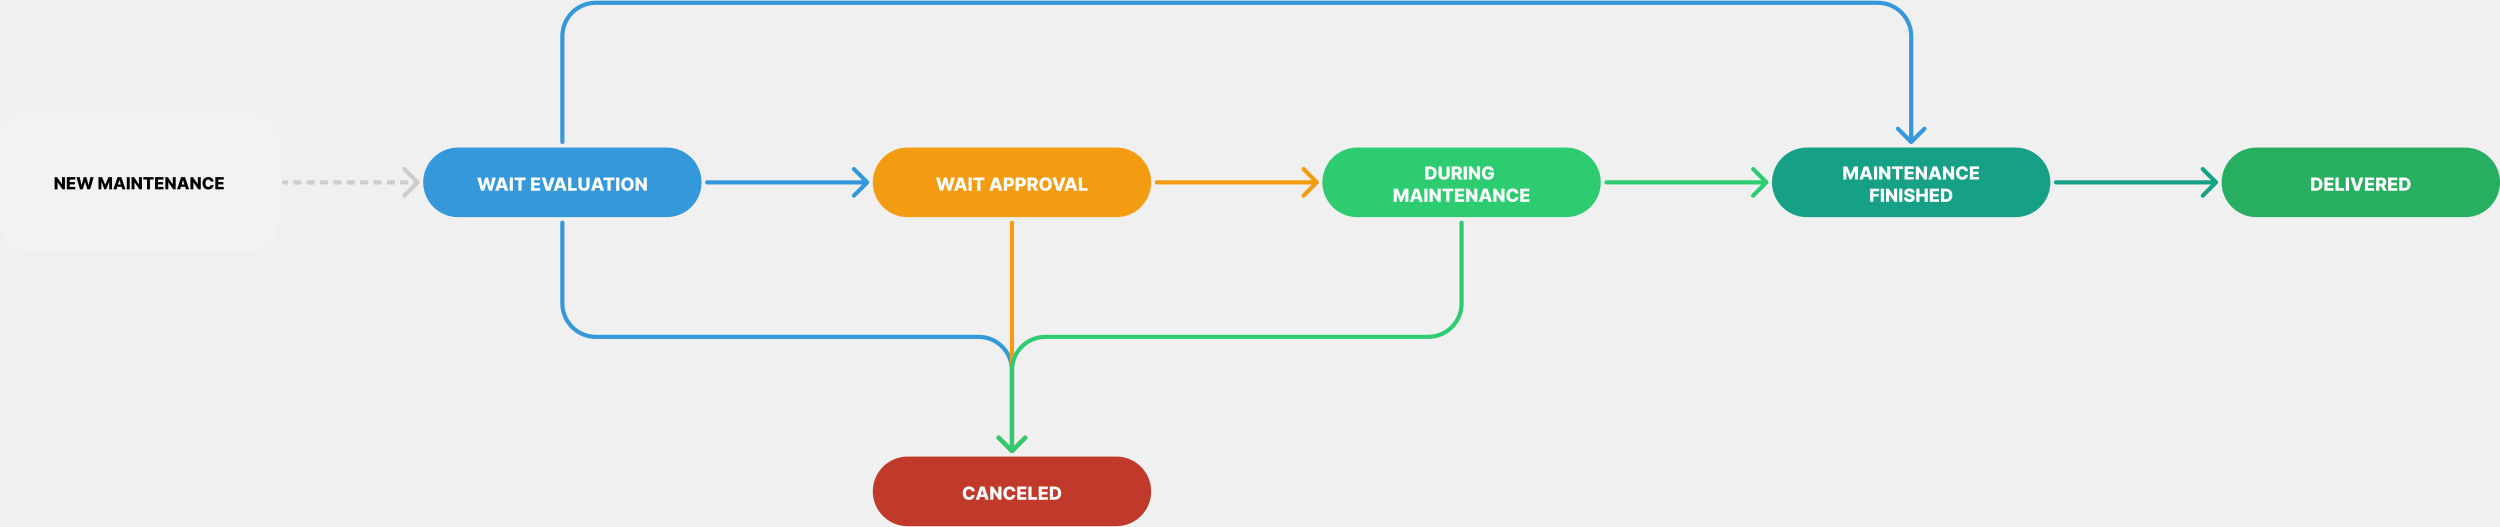
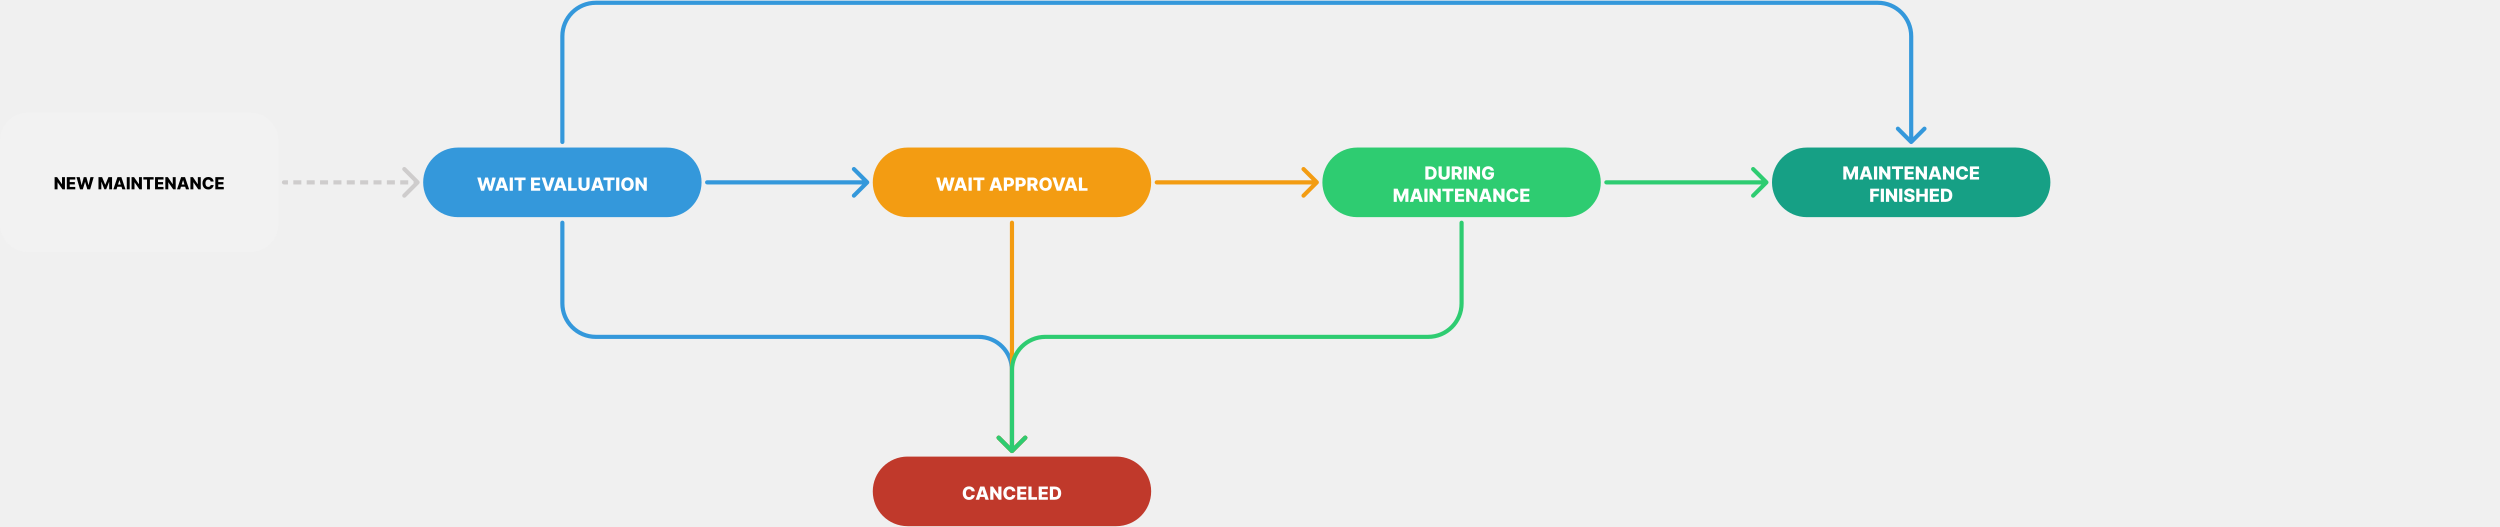
<svg xmlns="http://www.w3.org/2000/svg" width="1796" height="378" viewBox="0 0 1796 378" fill="none">
  <rect x="304" y="106" width="200" height="50" rx="25" fill="#3498DB" />
  <path d="M345.6 137L342.849 127.545H345.374L346.801 133.741H346.879L348.509 127.545H350.568L352.197 133.755H352.276L353.707 127.545H356.228L353.481 137H351.279L349.575 131.266H349.501L347.798 137H345.6ZM358.188 137H355.732L358.922 127.545H361.965L365.155 137H362.699L360.478 129.928H360.404L358.188 137ZM357.861 133.279H362.994V135.015H357.861V133.279ZM368.458 127.545V137H366.173V127.545H368.458ZM369.583 129.401V127.545H377.574V129.401H374.707V137H372.454V129.401H369.583ZM381.483 137V127.545H388.075V129.401H383.768V131.34H387.738V133.201H383.768V135.144H388.075V137H381.483ZM391.653 127.545L393.768 134.47H393.846L395.96 127.545H398.518L395.328 137H392.286L389.096 127.545H391.653ZM400.172 137H397.716L400.906 127.545H403.948L407.138 137H404.682L402.462 129.928H402.388L400.172 137ZM399.844 133.279H404.978V135.015H399.844V133.279ZM408.156 137V127.545H410.441V135.144H414.374V137H408.156ZM421.277 127.545H423.558V133.644C423.558 134.349 423.39 134.963 423.055 135.486C422.719 136.006 422.251 136.409 421.651 136.695C421.051 136.978 420.354 137.12 419.56 137.12C418.757 137.12 418.055 136.978 417.455 136.695C416.855 136.409 416.388 136.006 416.056 135.486C415.724 134.963 415.557 134.349 415.557 133.644V127.545H417.843V133.445C417.843 133.772 417.913 134.062 418.055 134.318C418.2 134.573 418.401 134.773 418.66 134.918C418.918 135.063 419.218 135.135 419.56 135.135C419.901 135.135 420.2 135.063 420.455 134.918C420.714 134.773 420.916 134.573 421.06 134.318C421.205 134.062 421.277 133.772 421.277 133.445V127.545ZM427.035 137H424.579L427.769 127.545H430.811L434.001 137H431.545L429.325 129.928H429.251L427.035 137ZM426.707 133.279H431.841V135.015H426.707V133.279ZM433.529 129.401V127.545H441.52V129.401H438.654V137H436.401V129.401H433.529ZM444.922 127.545V137H442.636V127.545H444.922ZM455.28 132.273C455.28 133.313 455.08 134.195 454.68 134.918C454.28 135.641 453.738 136.191 453.055 136.566C452.375 136.942 451.611 137.129 450.765 137.129C449.915 137.129 449.151 136.94 448.471 136.561C447.79 136.183 447.25 135.634 446.85 134.913C446.453 134.19 446.255 133.31 446.255 132.273C446.255 131.232 446.453 130.351 446.85 129.627C447.25 128.904 447.79 128.355 448.471 127.979C449.151 127.604 449.915 127.416 450.765 127.416C451.611 127.416 452.375 127.604 453.055 127.979C453.738 128.355 454.28 128.904 454.68 129.627C455.08 130.351 455.28 131.232 455.28 132.273ZM452.944 132.273C452.944 131.657 452.856 131.137 452.681 130.712C452.508 130.288 452.259 129.966 451.933 129.748C451.61 129.529 451.22 129.42 450.765 129.42C450.313 129.42 449.923 129.529 449.597 129.748C449.271 129.966 449.02 130.288 448.844 130.712C448.672 131.137 448.586 131.657 448.586 132.273C448.586 132.888 448.672 133.408 448.844 133.833C449.02 134.258 449.271 134.579 449.597 134.798C449.923 135.016 450.313 135.126 450.765 135.126C451.22 135.126 451.61 135.016 451.933 134.798C452.259 134.579 452.508 134.258 452.681 133.833C452.856 133.408 452.944 132.888 452.944 132.273ZM464.661 127.545V137H462.722L458.959 131.543H458.899V137H456.614V127.545H458.581L462.301 132.993H462.38V127.545H464.661Z" fill="white" />
  <rect x="627" y="106" width="200" height="50" rx="25" fill="#F39C12" />
  <path d="M675.234 137L672.482 127.545H675.008L676.434 133.741H676.512L678.142 127.545H680.201L681.831 133.755H681.909L683.34 127.545H685.861L683.114 137H680.912L679.208 131.266H679.135L677.431 137H675.234ZM687.822 137H685.366L688.556 127.545H691.598L694.788 137H692.332L690.111 129.928H690.038L687.822 137ZM687.494 133.279H692.627V135.015H687.494V133.279ZM698.091 127.545V137H695.806V127.545H698.091ZM699.216 129.401V127.545H707.207V129.401H704.341V137H702.088V129.401H699.216ZM713.162 137H710.706L713.896 127.545H716.938L720.128 137H717.672L715.451 129.928H715.377L713.162 137ZM712.834 133.279H717.967V135.015H712.834V133.279ZM721.146 137V127.545H725.051C725.759 127.545 726.37 127.684 726.884 127.961C727.401 128.235 727.8 128.618 728.08 129.11C728.36 129.6 728.5 130.169 728.5 130.819C728.5 131.471 728.357 132.042 728.07 132.531C727.787 133.018 727.383 133.395 726.856 133.662C726.33 133.93 725.705 134.064 724.982 134.064H722.572V132.263H724.557C724.902 132.263 725.19 132.203 725.421 132.083C725.654 131.963 725.831 131.796 725.951 131.58C726.072 131.362 726.132 131.108 726.132 130.819C726.132 130.526 726.072 130.274 725.951 130.061C725.831 129.846 725.654 129.68 725.421 129.563C725.187 129.446 724.899 129.387 724.557 129.387H723.431V137H721.146ZM729.626 137V127.545H733.532C734.24 127.545 734.851 127.684 735.364 127.961C735.882 128.235 736.28 128.618 736.56 129.11C736.84 129.6 736.98 130.169 736.98 130.819C736.98 131.471 736.837 132.042 736.551 132.531C736.268 133.018 735.863 133.395 735.337 133.662C734.811 133.93 734.186 134.064 733.462 134.064H731.053V132.263H733.038C733.382 132.263 733.67 132.203 733.901 132.083C734.135 131.963 734.312 131.796 734.432 131.58C734.552 131.362 734.612 131.108 734.612 130.819C734.612 130.526 734.552 130.274 734.432 130.061C734.312 129.846 734.135 129.68 733.901 129.563C733.667 129.446 733.379 129.387 733.038 129.387H731.911V137H729.626ZM738.107 137V127.545H742.012C742.72 127.545 743.331 127.673 743.845 127.929C744.362 128.181 744.761 128.544 745.041 129.018C745.321 129.489 745.461 130.048 745.461 130.694C745.461 131.349 745.318 131.906 745.031 132.365C744.745 132.821 744.339 133.168 743.813 133.408C743.286 133.645 742.663 133.764 741.943 133.764H739.473V131.963H741.518C741.863 131.963 742.151 131.919 742.382 131.83C742.615 131.737 742.792 131.599 742.912 131.414C743.032 131.226 743.092 130.986 743.092 130.694C743.092 130.402 743.032 130.16 742.912 129.969C742.792 129.775 742.615 129.631 742.382 129.535C742.148 129.437 741.86 129.387 741.518 129.387H740.392V137H738.107ZM743.429 132.679L745.784 137H743.291L740.983 132.679H743.429ZM755.638 132.273C755.638 133.313 755.438 134.195 755.038 134.918C754.638 135.641 754.096 136.191 753.413 136.566C752.732 136.942 751.969 137.129 751.123 137.129C750.273 137.129 749.509 136.94 748.828 136.561C748.148 136.183 747.608 135.634 747.208 134.913C746.811 134.19 746.613 133.31 746.613 132.273C746.613 131.232 746.811 130.351 747.208 129.627C747.608 128.904 748.148 128.355 748.828 127.979C749.509 127.604 750.273 127.416 751.123 127.416C751.969 127.416 752.732 127.604 753.413 127.979C754.096 128.355 754.638 128.904 755.038 129.627C755.438 130.351 755.638 131.232 755.638 132.273ZM753.302 132.273C753.302 131.657 753.214 131.137 753.039 130.712C752.866 130.288 752.617 129.966 752.291 129.748C751.968 129.529 751.578 129.42 751.123 129.42C750.67 129.42 750.281 129.529 749.955 129.748C749.629 129.966 749.378 130.288 749.202 130.712C749.03 131.137 748.944 131.657 748.944 132.273C748.944 132.888 749.03 133.408 749.202 133.833C749.378 134.258 749.629 134.579 749.955 134.798C750.281 135.016 750.67 135.126 751.123 135.126C751.578 135.126 751.968 135.016 752.291 134.798C752.617 134.579 752.866 134.258 753.039 133.833C753.214 133.408 753.302 132.888 753.302 132.273ZM758.56 127.545L760.674 134.47H760.753L762.867 127.545H765.425L762.235 137H759.192L756.002 127.545H758.56ZM767.079 137H764.623L767.813 127.545H770.855L774.045 137H771.589L769.368 129.928H769.294L767.079 137ZM766.751 133.279H771.884V135.015H766.751V133.279ZM775.063 137V127.545H777.348V135.144H781.281V137H775.063Z" fill="white" />
  <rect x="950" y="106" width="200" height="50" rx="25" fill="#2ECC71" />
  <path d="M1027.46 129H1023.97V119.545H1027.46C1028.42 119.545 1029.25 119.735 1029.94 120.113C1030.64 120.489 1031.18 121.03 1031.56 121.738C1031.94 122.443 1032.13 123.286 1032.13 124.268C1032.13 125.253 1031.94 126.099 1031.56 126.807C1031.19 127.515 1030.65 128.058 1029.95 128.437C1029.25 128.812 1028.42 129 1027.46 129ZM1026.25 127.052H1027.37C1027.9 127.052 1028.35 126.963 1028.72 126.784C1029.09 126.603 1029.36 126.309 1029.55 125.902C1029.74 125.493 1029.84 124.948 1029.84 124.268C1029.84 123.588 1029.74 123.046 1029.55 122.643C1029.36 122.237 1029.08 121.944 1028.71 121.766C1028.34 121.584 1027.88 121.494 1027.34 121.494H1026.25V127.052ZM1039.18 119.545H1041.46V125.644C1041.46 126.349 1041.3 126.963 1040.96 127.486C1040.62 128.006 1040.16 128.409 1039.56 128.695C1038.96 128.978 1038.26 129.12 1037.47 129.12C1036.66 129.12 1035.96 128.978 1035.36 128.695C1034.76 128.409 1034.29 128.006 1033.96 127.486C1033.63 126.963 1033.46 126.349 1033.46 125.644V119.545H1035.75V125.445C1035.75 125.772 1035.82 126.062 1035.96 126.318C1036.1 126.573 1036.31 126.773 1036.56 126.918C1036.82 127.063 1037.12 127.135 1037.47 127.135C1037.81 127.135 1038.11 127.063 1038.36 126.918C1038.62 126.773 1038.82 126.573 1038.97 126.318C1039.11 126.062 1039.18 125.772 1039.18 125.445V119.545ZM1042.9 129V119.545H1046.8C1047.51 119.545 1048.12 119.673 1048.63 119.929C1049.15 120.181 1049.55 120.544 1049.83 121.018C1050.11 121.489 1050.25 122.048 1050.25 122.694C1050.25 123.349 1050.11 123.906 1049.82 124.365C1049.53 124.821 1049.13 125.168 1048.6 125.408C1048.07 125.645 1047.45 125.764 1046.73 125.764H1044.26V123.963H1046.31C1046.65 123.963 1046.94 123.919 1047.17 123.83C1047.4 123.737 1047.58 123.599 1047.7 123.414C1047.82 123.226 1047.88 122.986 1047.88 122.694C1047.88 122.402 1047.82 122.16 1047.7 121.969C1047.58 121.775 1047.4 121.631 1047.17 121.535C1046.94 121.437 1046.65 121.387 1046.31 121.387H1045.18V129H1042.9ZM1048.22 124.679L1050.57 129H1048.08L1045.77 124.679H1048.22ZM1053.79 119.545V129H1051.5V119.545H1053.79ZM1063.27 119.545V129H1061.33L1057.57 123.543H1057.51V129H1055.22V119.545H1057.19L1060.91 124.993H1060.99V119.545H1063.27ZM1070.91 122.634C1070.86 122.44 1070.78 122.269 1070.68 122.121C1070.58 121.971 1070.45 121.843 1070.31 121.738C1070.16 121.634 1069.99 121.555 1069.8 121.503C1069.61 121.447 1069.4 121.42 1069.17 121.42C1068.71 121.42 1068.31 121.531 1067.98 121.752C1067.65 121.974 1067.39 122.297 1067.21 122.722C1067.03 123.143 1066.94 123.656 1066.94 124.259C1066.94 124.865 1067.02 125.382 1067.2 125.81C1067.37 126.238 1067.63 126.564 1067.96 126.789C1068.29 127.013 1068.7 127.126 1069.17 127.126C1069.59 127.126 1069.94 127.058 1070.23 126.923C1070.52 126.784 1070.75 126.589 1070.9 126.336C1071.05 126.084 1071.12 125.787 1071.12 125.445L1071.55 125.496H1069.25V123.83H1073.32V125.081C1073.32 125.927 1073.14 126.652 1072.78 127.255C1072.43 127.858 1071.94 128.321 1071.31 128.645C1070.68 128.968 1069.96 129.129 1069.15 129.129C1068.25 129.129 1067.46 128.934 1066.77 128.543C1066.09 128.152 1065.56 127.595 1065.18 126.872C1064.8 126.145 1064.6 125.284 1064.6 124.287C1064.6 123.511 1064.72 122.823 1064.95 122.223C1065.18 121.62 1065.5 121.109 1065.92 120.69C1066.33 120.272 1066.81 119.955 1067.36 119.739C1067.9 119.524 1068.49 119.416 1069.12 119.416C1069.67 119.416 1070.18 119.495 1070.65 119.652C1071.13 119.809 1071.54 120.03 1071.91 120.316C1072.27 120.603 1072.57 120.943 1072.8 121.337C1073.03 121.731 1073.17 122.163 1073.22 122.634H1070.91ZM1001.24 135.545H1004.07L1006.47 141.399H1006.58L1008.98 135.545H1011.81V145H1009.58V139.192H1009.5L1007.23 144.94H1005.81L1003.54 139.16H1003.46V145H1001.24V135.545ZM1015.28 145H1012.82L1016.01 135.545H1019.05L1022.24 145H1019.79L1017.57 137.928H1017.49L1015.28 145ZM1014.95 141.279H1020.08V143.015H1014.95V141.279ZM1025.55 135.545V145H1023.26V135.545H1025.55ZM1035.03 135.545V145H1033.09L1029.33 139.543H1029.27V145H1026.98V135.545H1028.95L1032.67 140.993H1032.75V135.545H1035.03ZM1036.16 137.401V135.545H1044.15V137.401H1041.28V145H1039.03V137.401H1036.16ZM1045.26 145V135.545H1051.86V137.401H1047.55V139.34H1051.52V141.201H1047.55V143.144H1051.86V145H1045.26ZM1061.33 135.545V145H1059.39L1055.63 139.543H1055.57V145H1053.29V135.545H1055.25L1058.97 140.993H1059.05V135.545H1061.33ZM1064.81 145H1062.36L1065.55 135.545H1068.59L1071.78 145H1069.33L1067.1 137.928H1067.03L1064.81 145ZM1064.49 141.279H1069.62V143.015H1064.49V141.279ZM1080.85 135.545V145H1078.91L1075.14 139.543H1075.08V145H1072.8V135.545H1074.77L1078.49 140.993H1078.57V135.545H1080.85ZM1090.86 138.971H1088.56C1088.53 138.734 1088.46 138.52 1088.37 138.329C1088.27 138.138 1088.15 137.975 1087.99 137.84C1087.83 137.704 1087.65 137.601 1087.43 137.531C1087.22 137.457 1086.98 137.42 1086.72 137.42C1086.26 137.42 1085.87 137.532 1085.54 137.757C1085.21 137.981 1084.95 138.306 1084.78 138.731C1084.6 139.156 1084.51 139.67 1084.51 140.273C1084.51 140.901 1084.6 141.427 1084.78 141.852C1084.96 142.273 1085.22 142.592 1085.54 142.807C1085.87 143.02 1086.26 143.126 1086.71 143.126C1086.96 143.126 1087.19 143.093 1087.4 143.029C1087.61 142.964 1087.79 142.87 1087.95 142.747C1088.11 142.621 1088.24 142.469 1088.34 142.29C1088.44 142.109 1088.52 141.904 1088.56 141.676L1090.86 141.69C1090.82 142.109 1090.7 142.521 1090.5 142.927C1090.3 143.333 1090.02 143.704 1089.67 144.04C1089.32 144.372 1088.89 144.637 1088.39 144.834C1087.89 145.031 1087.31 145.129 1086.66 145.129C1085.81 145.129 1085.04 144.942 1084.36 144.566C1083.69 144.187 1083.16 143.637 1082.77 142.913C1082.38 142.19 1082.18 141.31 1082.18 140.273C1082.18 139.232 1082.38 138.351 1082.78 137.627C1083.17 136.904 1083.71 136.355 1084.39 135.979C1085.06 135.604 1085.82 135.416 1086.66 135.416C1087.24 135.416 1087.77 135.496 1088.25 135.656C1088.74 135.813 1089.17 136.044 1089.53 136.349C1089.9 136.65 1090.2 137.021 1090.44 137.461C1090.67 137.901 1090.81 138.405 1090.86 138.971ZM1092.17 145V135.545H1098.76V137.401H1094.46V139.34H1098.43V141.201H1094.46V143.144H1098.76V145H1092.17Z" fill="white" />
  <rect x="1273" y="106" width="200" height="50" rx="25" fill="#16A085" />
  <path d="M1324.24 119.545H1327.07L1329.47 125.399H1329.58L1331.98 119.545H1334.81V129H1332.58V123.192H1332.5L1330.23 128.94H1328.81L1326.54 123.16H1326.46V129H1324.24V119.545ZM1338.28 129H1335.82L1339.01 119.545H1342.05L1345.24 129H1342.79L1340.57 121.928H1340.49L1338.28 129ZM1337.95 125.279H1343.08V127.015H1337.95V125.279ZM1348.55 119.545V129H1346.26V119.545H1348.55ZM1358.03 119.545V129H1356.09L1352.33 123.543H1352.27V129H1349.98V119.545H1351.95L1355.67 124.993H1355.75V119.545H1358.03ZM1359.16 121.401V119.545H1367.15V121.401H1364.28V129H1362.03V121.401H1359.16ZM1368.26 129V119.545H1374.86V121.401H1370.55V123.34H1374.52V125.201H1370.55V127.144H1374.86V129H1368.26ZM1384.33 119.545V129H1382.39L1378.63 123.543H1378.57V129H1376.29V119.545H1378.25L1381.97 124.993H1382.05V119.545H1384.33ZM1387.81 129H1385.36L1388.55 119.545H1391.59L1394.78 129H1392.33L1390.1 121.928H1390.03L1387.81 129ZM1387.49 125.279H1392.62V127.015H1387.49V125.279ZM1403.85 119.545V129H1401.91L1398.14 123.543H1398.08V129H1395.8V119.545H1397.77L1401.49 124.993H1401.57V119.545H1403.85ZM1413.86 122.971H1411.56C1411.53 122.734 1411.46 122.52 1411.37 122.329C1411.27 122.138 1411.15 121.975 1410.99 121.84C1410.83 121.704 1410.65 121.601 1410.43 121.531C1410.22 121.457 1409.98 121.42 1409.72 121.42C1409.26 121.42 1408.87 121.532 1408.54 121.757C1408.21 121.981 1407.95 122.306 1407.78 122.731C1407.6 123.156 1407.51 123.67 1407.51 124.273C1407.51 124.901 1407.6 125.427 1407.78 125.852C1407.96 126.273 1408.22 126.592 1408.54 126.807C1408.87 127.02 1409.26 127.126 1409.71 127.126C1409.96 127.126 1410.19 127.093 1410.4 127.029C1410.61 126.964 1410.79 126.87 1410.95 126.747C1411.11 126.621 1411.24 126.469 1411.34 126.29C1411.44 126.109 1411.52 125.904 1411.56 125.676L1413.86 125.69C1413.82 126.109 1413.7 126.521 1413.5 126.927C1413.3 127.333 1413.02 127.704 1412.67 128.04C1412.32 128.372 1411.89 128.637 1411.39 128.834C1410.89 129.031 1410.31 129.129 1409.66 129.129C1408.81 129.129 1408.04 128.942 1407.36 128.566C1406.69 128.187 1406.16 127.637 1405.77 126.913C1405.38 126.19 1405.18 125.31 1405.18 124.273C1405.18 123.232 1405.38 122.351 1405.78 121.627C1406.17 120.904 1406.71 120.355 1407.39 119.979C1408.06 119.604 1408.82 119.416 1409.66 119.416C1410.24 119.416 1410.77 119.496 1411.25 119.656C1411.74 119.813 1412.17 120.044 1412.53 120.349C1412.9 120.65 1413.2 121.021 1413.44 121.461C1413.67 121.901 1413.81 122.405 1413.86 122.971ZM1415.17 129V119.545H1421.76V121.401H1417.46V123.34H1421.43V125.201H1417.46V127.144H1421.76V129H1415.17ZM1343.54 145V135.545H1349.99V137.401H1345.82V139.34H1349.58V141.201H1345.82V145H1343.54ZM1353.43 135.545V145H1351.14V135.545H1353.43ZM1362.91 135.545V145H1360.97L1357.21 139.543H1357.15V145H1354.86V135.545H1356.83L1360.55 140.993H1360.63V135.545H1362.91ZM1366.63 135.545V145H1364.35V135.545H1366.63ZM1373.18 138.38C1373.15 138.041 1373.01 137.778 1372.77 137.591C1372.53 137.4 1372.18 137.304 1371.74 137.304C1371.44 137.304 1371.19 137.343 1371 137.42C1370.8 137.497 1370.65 137.603 1370.55 137.738C1370.46 137.871 1370.41 138.023 1370.4 138.195C1370.4 138.337 1370.42 138.462 1370.49 138.569C1370.55 138.677 1370.64 138.772 1370.76 138.855C1370.89 138.935 1371.03 139.006 1371.21 139.068C1371.38 139.129 1371.57 139.183 1371.79 139.229L1372.6 139.414C1373.07 139.516 1373.48 139.651 1373.84 139.82C1374.2 139.99 1374.5 140.191 1374.74 140.425C1374.99 140.659 1375.17 140.928 1375.3 141.233C1375.43 141.538 1375.49 141.879 1375.49 142.258C1375.49 142.855 1375.34 143.367 1375.04 143.795C1374.74 144.223 1374.31 144.551 1373.75 144.778C1373.2 145.006 1372.52 145.12 1371.74 145.12C1370.95 145.12 1370.26 145.002 1369.67 144.765C1369.08 144.528 1368.62 144.167 1368.3 143.684C1367.97 143.201 1367.8 142.59 1367.79 141.852H1369.98C1370 142.156 1370.08 142.41 1370.23 142.613C1370.37 142.816 1370.57 142.97 1370.82 143.075C1371.08 143.18 1371.37 143.232 1371.71 143.232C1372.02 143.232 1372.28 143.19 1372.49 143.107C1372.71 143.024 1372.88 142.909 1373 142.761C1373.11 142.613 1373.17 142.444 1373.18 142.253C1373.17 142.075 1373.12 141.922 1373.01 141.796C1372.9 141.667 1372.74 141.556 1372.51 141.464C1372.29 141.368 1372.01 141.281 1371.66 141.201L1370.67 140.97C1369.86 140.782 1369.21 140.479 1368.74 140.06C1368.27 139.639 1368.04 139.069 1368.04 138.352C1368.04 137.768 1368.19 137.255 1368.51 136.815C1368.83 136.375 1369.26 136.032 1369.83 135.786C1370.39 135.539 1371.02 135.416 1371.74 135.416C1372.47 135.416 1373.11 135.541 1373.65 135.79C1374.19 136.036 1374.61 136.383 1374.91 136.829C1375.21 137.275 1375.36 137.792 1375.36 138.38H1373.18ZM1376.65 145V135.545H1378.93V139.34H1382.66V135.545H1384.94V145H1382.66V141.201H1378.93V145H1376.65ZM1386.37 145V135.545H1392.97V137.401H1388.66V139.34H1392.63V141.201H1388.66V143.144H1392.97V145H1386.37ZM1397.89 145H1394.4V135.545H1397.89C1398.85 135.545 1399.68 135.735 1400.37 136.113C1401.07 136.489 1401.61 137.03 1401.99 137.738C1402.37 138.443 1402.56 139.286 1402.56 140.268C1402.56 141.253 1402.37 142.099 1401.99 142.807C1401.61 143.515 1401.08 144.058 1400.38 144.437C1399.68 144.812 1398.85 145 1397.89 145ZM1396.68 143.052H1397.8C1398.33 143.052 1398.78 142.963 1399.15 142.784C1399.52 142.603 1399.79 142.309 1399.98 141.902C1400.17 141.493 1400.27 140.948 1400.27 140.268C1400.27 139.588 1400.17 139.046 1399.98 138.643C1399.79 138.237 1399.51 137.944 1399.14 137.766C1398.77 137.584 1398.31 137.494 1397.77 137.494H1396.68V143.052Z" fill="white" />
-   <rect x="1596" y="106" width="200" height="50" rx="25" fill="#27AE60" />
-   <path d="M1663.8 137H1660.31V127.545H1663.8C1664.76 127.545 1665.59 127.735 1666.28 128.113C1666.98 128.489 1667.52 129.03 1667.9 129.738C1668.28 130.443 1668.47 131.286 1668.47 132.268C1668.47 133.253 1668.28 134.099 1667.9 134.807C1667.52 135.515 1666.99 136.058 1666.29 136.437C1665.59 136.812 1664.76 137 1663.8 137ZM1662.59 135.052H1663.71C1664.24 135.052 1664.69 134.963 1665.06 134.784C1665.43 134.603 1665.7 134.309 1665.89 133.902C1666.08 133.493 1666.18 132.948 1666.18 132.268C1666.18 131.588 1666.08 131.046 1665.89 130.643C1665.7 130.237 1665.42 129.944 1665.05 129.766C1664.68 129.584 1664.22 129.494 1663.68 129.494H1662.59V135.052ZM1669.8 137V127.545H1676.39V129.401H1672.09V131.34H1676.06V133.201H1672.09V135.144H1676.39V137H1669.8ZM1677.82 137V127.545H1680.11V135.144H1684.04V137H1677.82ZM1687.51 127.545V137H1685.23V127.545H1687.51ZM1691.09 127.545L1693.21 134.47H1693.29L1695.4 127.545H1697.96L1694.77 137H1691.73L1688.54 127.545H1691.09ZM1698.98 137V127.545H1705.57V129.401H1701.26V131.34H1705.23V133.201H1701.26V135.144H1705.57V137H1698.98ZM1707 137V127.545H1710.9C1711.61 127.545 1712.22 127.673 1712.74 127.929C1713.25 128.181 1713.65 128.544 1713.93 129.018C1714.21 129.489 1714.35 130.048 1714.35 130.694C1714.35 131.349 1714.21 131.906 1713.92 132.365C1713.64 132.821 1713.23 133.168 1712.7 133.408C1712.18 133.645 1711.56 133.764 1710.84 133.764H1708.37V131.963H1710.41C1710.76 131.963 1711.04 131.919 1711.27 131.83C1711.51 131.737 1711.68 131.599 1711.8 131.414C1711.92 131.226 1711.98 130.986 1711.98 130.694C1711.98 130.402 1711.92 130.16 1711.8 129.969C1711.68 129.775 1711.51 129.631 1711.27 129.535C1711.04 129.437 1710.75 129.387 1710.41 129.387H1709.28V137H1707ZM1712.32 132.679L1714.68 137H1712.18L1709.87 132.679H1712.32ZM1715.61 137V127.545H1722.2V129.401H1717.89V131.34H1721.86V133.201H1717.89V135.144H1722.2V137H1715.61ZM1727.12 137H1723.63V127.545H1727.12C1728.08 127.545 1728.91 127.735 1729.61 128.113C1730.31 128.489 1730.85 129.03 1731.22 129.738C1731.6 130.443 1731.79 131.286 1731.79 132.268C1731.79 133.253 1731.6 134.099 1731.22 134.807C1730.85 135.515 1730.31 136.058 1729.61 136.437C1728.91 136.812 1728.08 137 1727.12 137ZM1725.91 135.052H1727.04C1727.57 135.052 1728.01 134.963 1728.38 134.784C1728.75 134.603 1729.03 134.309 1729.22 133.902C1729.41 133.493 1729.5 132.948 1729.5 132.268C1729.5 131.588 1729.41 131.046 1729.22 130.643C1729.02 130.237 1728.74 129.944 1728.37 129.766C1728 129.584 1727.55 129.494 1727 129.494H1725.91V135.052Z" fill="white" />
-   <path d="M1477 129.5C1476.17 129.5 1475.5 130.172 1475.5 131C1475.5 131.828 1476.17 132.5 1477 132.5V131V129.5ZM1593.06 132.061C1593.65 131.475 1593.65 130.525 1593.06 129.939L1583.51 120.393C1582.93 119.808 1581.98 119.808 1581.39 120.393C1580.81 120.979 1580.81 121.929 1581.39 122.515L1589.88 131L1581.39 139.485C1580.81 140.071 1580.81 141.021 1581.39 141.607C1581.98 142.192 1582.93 142.192 1583.51 141.607L1593.06 132.061ZM1477 131V132.5H1592V131V129.5H1477V131Z" fill="#16A085" />
  <path d="M1154 129.5C1153.17 129.5 1152.5 130.172 1152.5 131C1152.5 131.828 1153.17 132.5 1154 132.5V131V129.5ZM1270.06 132.061C1270.65 131.475 1270.65 130.525 1270.06 129.939L1260.51 120.393C1259.93 119.808 1258.98 119.808 1258.39 120.393C1257.81 120.979 1257.81 121.929 1258.39 122.515L1266.88 131L1258.39 139.485C1257.81 140.071 1257.81 141.021 1258.39 141.607C1258.98 142.192 1259.93 142.192 1260.51 141.607L1270.06 132.061ZM1154 131V132.5H1269V131V129.5H1154V131Z" fill="#2ECC71" />
  <rect x="627" y="328" width="200" height="50" rx="25" fill="#C0392B" />
  <path d="M700.3 352.971H697.992C697.961 352.734 697.898 352.52 697.803 352.329C697.707 352.138 697.581 351.975 697.424 351.84C697.267 351.704 697.081 351.601 696.865 351.531C696.653 351.457 696.418 351.42 696.159 351.42C695.7 351.42 695.305 351.532 694.973 351.757C694.643 351.981 694.389 352.306 694.211 352.731C694.035 353.156 693.948 353.67 693.948 354.273C693.948 354.901 694.037 355.427 694.216 355.852C694.397 356.273 694.651 356.592 694.977 356.807C695.307 357.02 695.696 357.126 696.145 357.126C696.398 357.126 696.627 357.093 696.833 357.029C697.042 356.964 697.225 356.87 697.382 356.747C697.542 356.621 697.673 356.469 697.775 356.29C697.879 356.109 697.952 355.904 697.992 355.676L700.3 355.69C700.26 356.109 700.138 356.521 699.935 356.927C699.735 357.333 699.46 357.704 699.109 358.04C698.758 358.372 698.33 358.637 697.826 358.834C697.324 359.031 696.748 359.129 696.099 359.129C695.243 359.129 694.477 358.942 693.8 358.566C693.126 358.187 692.594 357.637 692.203 356.913C691.812 356.19 691.616 355.31 691.616 354.273C691.616 353.232 691.815 352.351 692.212 351.627C692.609 350.904 693.146 350.355 693.823 349.979C694.5 349.604 695.259 349.416 696.099 349.416C696.671 349.416 697.201 349.496 697.687 349.656C698.173 349.813 698.601 350.044 698.97 350.349C699.34 350.65 699.64 351.021 699.871 351.461C700.102 351.901 700.245 352.405 700.3 352.971ZM703.412 359H700.956L704.146 349.545H707.188L710.378 359H707.922L705.701 351.928H705.627L703.412 359ZM703.084 355.279H708.217V357.015H703.084V355.279ZM719.442 349.545V359H717.503L713.741 353.543H713.681V359H711.396V349.545H713.362L717.083 354.993H717.162V349.545H719.442ZM729.461 352.971H727.153C727.122 352.734 727.059 352.52 726.964 352.329C726.868 352.138 726.742 351.975 726.585 351.84C726.428 351.704 726.242 351.601 726.027 351.531C725.814 351.457 725.579 351.42 725.32 351.42C724.862 351.42 724.466 351.532 724.134 351.757C723.804 351.981 723.551 352.306 723.372 352.731C723.197 353.156 723.109 353.67 723.109 354.273C723.109 354.901 723.198 355.427 723.377 355.852C723.558 356.273 723.812 356.592 724.138 356.807C724.468 357.02 724.857 357.126 725.306 357.126C725.559 357.126 725.788 357.093 725.994 357.029C726.203 356.964 726.387 356.87 726.544 356.747C726.704 356.621 726.834 356.469 726.936 356.29C727.041 356.109 727.113 355.904 727.153 355.676L729.461 355.69C729.421 356.109 729.3 356.521 729.096 356.927C728.896 357.333 728.621 357.704 728.27 358.04C727.919 358.372 727.491 358.637 726.987 358.834C726.485 359.031 725.91 359.129 725.26 359.129C724.405 359.129 723.638 358.942 722.961 358.566C722.287 358.187 721.755 357.637 721.364 356.913C720.973 356.19 720.778 355.31 720.778 354.273C720.778 353.232 720.976 352.351 721.373 351.627C721.77 350.904 722.307 350.355 722.984 349.979C723.661 349.604 724.42 349.416 725.26 349.416C725.833 349.416 726.362 349.496 726.848 349.656C727.335 349.813 727.762 350.044 728.132 350.349C728.501 350.65 728.801 351.021 729.032 351.461C729.263 351.901 729.406 352.405 729.461 352.971ZM730.769 359V349.545H737.361V351.401H733.054V353.34H737.024V355.201H733.054V357.144H737.361V359H730.769ZM738.792 359V349.545H741.077V357.144H745.011V359H738.792ZM746.194 359V349.545H752.786V351.401H748.479V353.34H752.449V355.201H748.479V357.144H752.786V359H746.194ZM757.712 359H754.217V349.545H757.707C758.67 349.545 759.5 349.735 760.195 350.113C760.894 350.489 761.433 351.03 761.811 351.738C762.19 352.443 762.379 353.286 762.379 354.268C762.379 355.253 762.19 356.099 761.811 356.807C761.436 357.515 760.899 358.058 760.2 358.437C759.501 358.812 758.672 359 757.712 359ZM756.502 357.052H757.624C758.153 357.052 758.601 356.963 758.967 356.784C759.337 356.603 759.615 356.309 759.803 355.902C759.994 355.493 760.089 354.948 760.089 354.268C760.089 353.588 759.994 353.046 759.803 352.643C759.612 352.237 759.331 351.944 758.958 351.766C758.589 351.584 758.133 351.494 757.592 351.494H756.502V357.052Z" fill="white" />
  <path d="M508 129.5C507.172 129.5 506.5 130.172 506.5 131C506.5 131.828 507.172 132.5 508 132.5V131V129.5ZM624.061 132.061C624.646 131.475 624.646 130.525 624.061 129.939L614.515 120.393C613.929 119.808 612.979 119.808 612.393 120.393C611.808 120.979 611.808 121.929 612.393 122.515L620.879 131L612.393 139.485C611.808 140.071 611.808 141.021 612.393 141.607C612.979 142.192 613.929 142.192 614.515 141.607L624.061 132.061ZM508 131V132.5H623V131V129.5H508V131Z" fill="#3498DB" />
  <path d="M402.5 102C402.5 102.828 403.172 103.5 404 103.5C404.828 103.5 405.5 102.828 405.5 102H404H402.5ZM1371.94 103.061C1372.53 103.646 1373.47 103.646 1374.06 103.061L1383.61 93.515C1384.19 92.929 1384.19 91.979 1383.61 91.393C1383.02 90.808 1382.07 90.808 1381.49 91.393L1373 99.879L1364.51 91.393C1363.93 90.808 1362.98 90.808 1362.39 91.393C1361.81 91.979 1361.81 92.929 1362.39 93.515L1371.94 103.061ZM404 102H405.5V26H404H402.5V102H404ZM428 2V3.5H1349V2V0.5H428V2ZM1373 26H1371.5V102H1373H1374.5V26H1373ZM1349 2V3.5C1361.43 3.5 1371.5 13.574 1371.5 26H1373H1374.5C1374.5 11.917 1363.08 0.5 1349 0.5V2ZM404 26H405.5C405.5 13.574 415.574 3.5 428 3.5V2V0.5C413.917 0.5 402.5 11.917 402.5 26H404Z" fill="#3498DB" />
  <path d="M405.5 160C405.5 159.172 404.828 158.5 404 158.5C403.172 158.5 402.5 159.172 402.5 160H404H405.5ZM725.939 325.061C726.525 325.646 727.475 325.646 728.061 325.061L737.607 315.515C738.192 314.929 738.192 313.979 737.607 313.393C737.021 312.808 736.071 312.808 735.485 313.393L727 321.879L718.515 313.393C717.929 312.808 716.979 312.808 716.393 313.393C715.808 313.979 715.808 314.929 716.393 315.515L725.939 325.061ZM404 160H402.5V218H404H405.5V160H404ZM428 242V243.5H703V242V240.5H428V242ZM727 266H725.5V324H727H728.5V266H727ZM703 242V243.5C715.426 243.5 725.5 253.574 725.5 266H727H728.5C728.5 251.917 717.083 240.5 703 240.5V242ZM404 218H402.5C402.5 232.083 413.917 243.5 428 243.5V242V240.5C415.574 240.5 405.5 230.426 405.5 218H404Z" fill="#3498DB" />
  <path d="M728.5 160C728.5 159.172 727.828 158.5 727 158.5C726.172 158.5 725.5 159.172 725.5 160H727H728.5ZM725.939 325.061C726.525 325.646 727.475 325.646 728.061 325.061L737.607 315.515C738.192 314.929 738.192 313.979 737.607 313.393C737.021 312.808 736.071 312.808 735.485 313.393L727 321.879L718.515 313.393C717.929 312.808 716.979 312.808 716.393 313.393C715.808 313.979 715.808 314.929 716.393 315.515L725.939 325.061ZM727 160H725.5V324H727H728.5V160H727Z" fill="#F39C12" />
  <path d="M1051.5 160C1051.5 159.172 1050.83 158.5 1050 158.5C1049.17 158.5 1048.5 159.172 1048.5 160H1050H1051.5ZM725.939 325.061C726.525 325.646 727.475 325.646 728.061 325.061L737.607 315.515C738.192 314.929 738.192 313.979 737.607 313.393C737.021 312.808 736.071 312.808 735.485 313.393L727 321.879L718.515 313.393C717.929 312.808 716.979 312.808 716.393 313.393C715.808 313.979 715.808 314.929 716.393 315.515L725.939 325.061ZM1050 160H1048.5V218H1050H1051.5V160H1050ZM1026 242V240.5H751V242V243.5H1026V242ZM727 266H725.5V324H727H728.5V266H727ZM751 242V240.5C736.917 240.5 725.5 251.917 725.5 266H727H728.5C728.5 253.574 738.574 243.5 751 243.5V242ZM1050 218H1048.5C1048.5 230.426 1038.43 240.5 1026 240.5V242V243.5C1040.08 243.5 1051.5 232.083 1051.5 218H1050Z" fill="#2ECC71" />
  <path d="M831 129.5C830.172 129.5 829.5 130.172 829.5 131C829.5 131.828 830.172 132.5 831 132.5V131V129.5ZM947.061 132.061C947.646 131.475 947.646 130.525 947.061 129.939L937.515 120.393C936.929 119.808 935.979 119.808 935.393 120.393C934.808 120.979 934.808 121.929 935.393 122.515L943.879 131L935.393 139.485C934.808 140.071 934.808 141.021 935.393 141.607C935.979 142.192 936.929 142.192 937.515 141.607L947.061 132.061ZM831 131V132.5H946V131V129.5H831V131Z" fill="#F39C12" />
  <rect y="81" width="200" height="100" rx="20" fill="#F2F2F2" />
  <path d="M46.658 127.273V136H44.869L41.396 130.963H41.34V136H39.231V127.273H41.046L44.481 132.301H44.553V127.273H46.658ZM47.985 136V127.273H54.07V128.986H50.094V130.776H53.759V132.493H50.094V134.287H54.07V136H47.985ZM57.483 136L54.944 127.273H57.275L58.591 132.991H58.664L60.168 127.273H62.069L63.573 133.004H63.645L64.966 127.273H67.293L64.757 136H62.725L61.152 130.707H61.084L59.512 136H57.483ZM70.743 127.273H73.355L75.571 132.676H75.673L77.889 127.273H80.501V136H78.447V130.639H78.375L76.278 135.945H74.966L72.869 130.609H72.796V136H70.743V127.273ZM83.704 136H81.438L84.382 127.273H87.19L90.135 136H87.868L85.818 129.472H85.75L83.704 136ZM83.402 132.565H88.141V134.168H83.402V132.565ZM93.184 127.273V136H91.075V127.273H93.184ZM101.936 127.273V136H100.146L96.673 130.963H96.618V136H94.508V127.273H96.323L99.758 132.301H99.831V127.273H101.936ZM102.977 128.986V127.273H110.353V128.986H107.707V136H105.627V128.986H102.977ZM111.383 136V127.273H117.468V128.986H113.493V130.776H117.157V132.493H113.493V134.287H117.468V136H111.383ZM126.217 127.273V136H124.427L120.954 130.963H120.899V136H118.789V127.273H120.605L124.039 132.301H124.112V127.273H126.217ZM129.431 136H127.164L130.109 127.273H132.917L135.862 136H133.594L131.545 129.472H131.477L129.431 136ZM129.129 132.565H133.867V134.168H129.129V132.565ZM144.229 127.273V136H142.439L138.966 130.963H138.911V136H136.801V127.273H138.616L142.051 132.301H142.124V127.273H144.229ZM153.477 130.435H151.346C151.318 130.216 151.26 130.018 151.172 129.842C151.083 129.666 150.967 129.516 150.822 129.391C150.677 129.266 150.505 129.17 150.306 129.105C150.11 129.037 149.893 129.003 149.654 129.003C149.231 129.003 148.866 129.107 148.559 129.314C148.255 129.521 148.021 129.821 147.856 130.213C147.694 130.605 147.613 131.08 147.613 131.636C147.613 132.216 147.696 132.702 147.86 133.094C148.028 133.483 148.262 133.777 148.564 133.976C148.868 134.172 149.227 134.27 149.642 134.27C149.875 134.27 150.086 134.24 150.277 134.18C150.47 134.121 150.639 134.034 150.784 133.92C150.931 133.804 151.052 133.663 151.146 133.499C151.243 133.331 151.309 133.142 151.346 132.932L153.477 132.945C153.44 133.331 153.328 133.712 153.14 134.087C152.956 134.462 152.701 134.804 152.377 135.114C152.054 135.42 151.659 135.665 151.193 135.847C150.73 136.028 150.199 136.119 149.599 136.119C148.809 136.119 148.102 135.946 147.477 135.599C146.855 135.25 146.363 134.741 146.002 134.074C145.642 133.406 145.461 132.594 145.461 131.636C145.461 130.676 145.645 129.862 146.011 129.195C146.377 128.527 146.873 128.02 147.498 127.673C148.123 127.327 148.824 127.153 149.599 127.153C150.127 127.153 150.616 127.227 151.065 127.375C151.514 127.52 151.909 127.733 152.25 128.014C152.591 128.293 152.868 128.635 153.081 129.041C153.294 129.447 153.426 129.912 153.477 130.435ZM154.684 136V127.273H160.769V128.986H156.793V130.776H160.458V132.493H156.793V134.287H160.769V136H154.684Z" fill="black" />
  <path d="M204 129.5C203.172 129.5 202.5 130.172 202.5 131C202.5 131.828 203.172 132.5 204 132.5V131V129.5ZM301.061 132.061C301.646 131.475 301.646 130.525 301.061 129.939L291.515 120.393C290.929 119.808 289.979 119.808 289.393 120.393C288.808 120.979 288.808 121.929 289.393 122.515L297.879 131L289.393 139.485C288.808 140.071 288.808 141.021 289.393 141.607C289.979 142.192 290.929 142.192 291.515 141.607L301.061 132.061ZM204 131V132.5H206.88V131V129.5H204V131ZM210.72 131V132.5H216.48V131V129.5H210.72V131ZM220.32 131V132.5H226.08V131V129.5H220.32V131ZM229.92 131V132.5H235.68V131V129.5H229.92V131ZM239.52 131V132.5H245.28V131V129.5H239.52V131ZM249.12 131V132.5H254.88V131V129.5H249.12V131ZM258.72 131V132.5H264.48V131V129.5H258.72V131ZM268.32 131V132.5H274.08V131V129.5H268.32V131ZM277.92 131V132.5H283.68V131V129.5H277.92V131ZM287.52 131V132.5H293.28V131V129.5H287.52V131ZM297.12 131V132.5H300V131V129.5H297.12V131Z" fill="#CECCCC" />
</svg>
